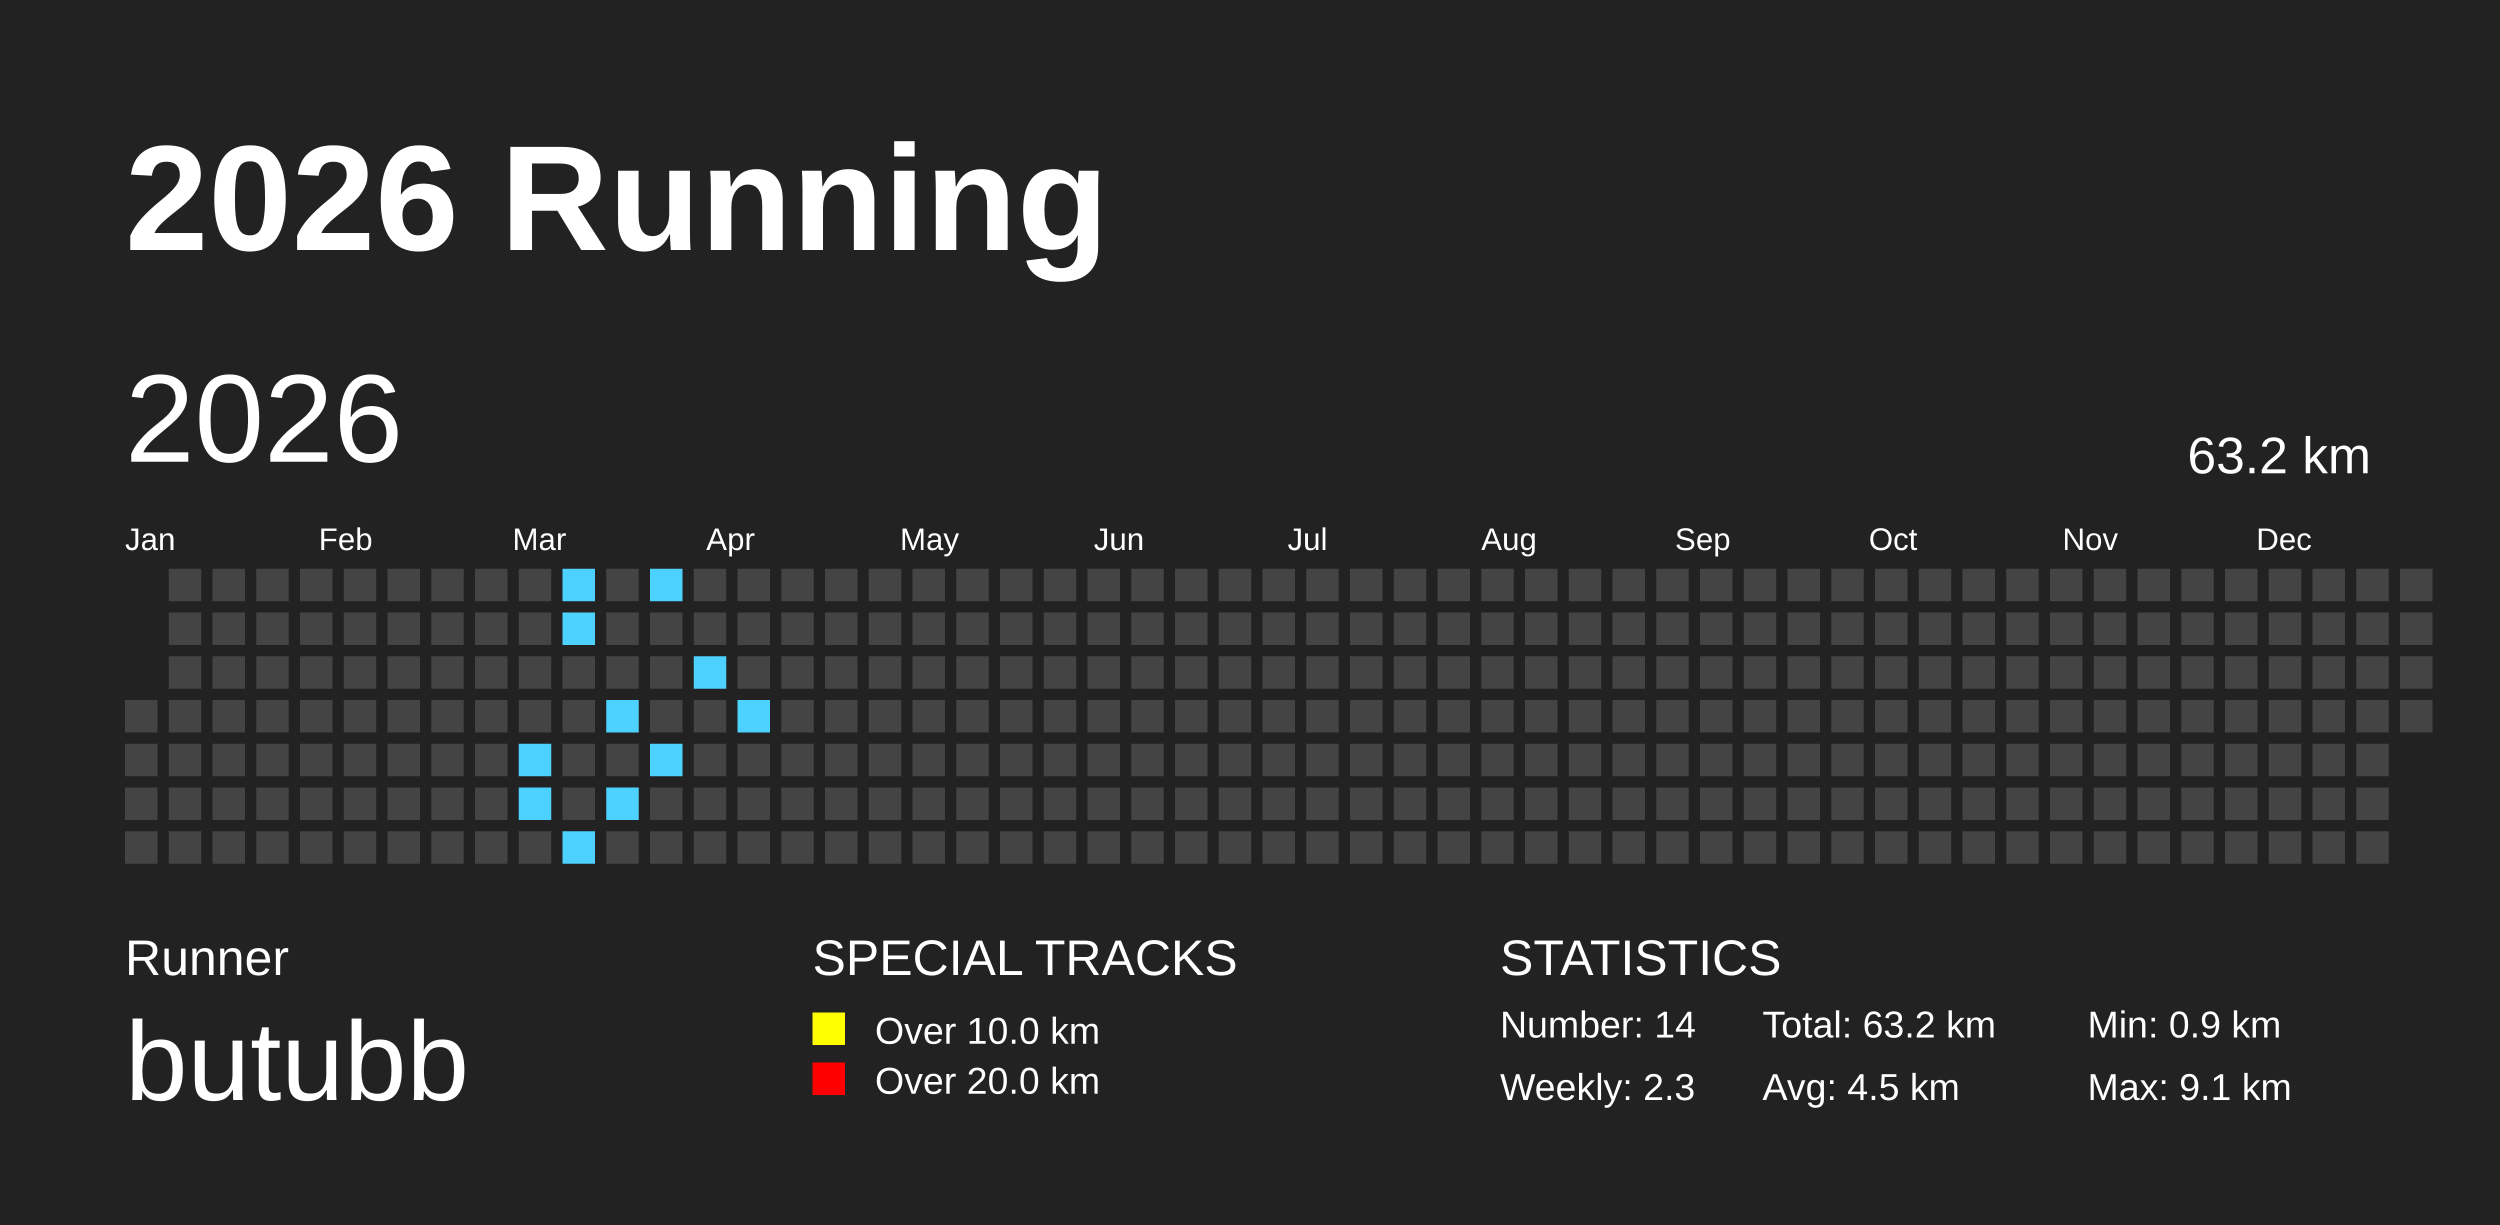
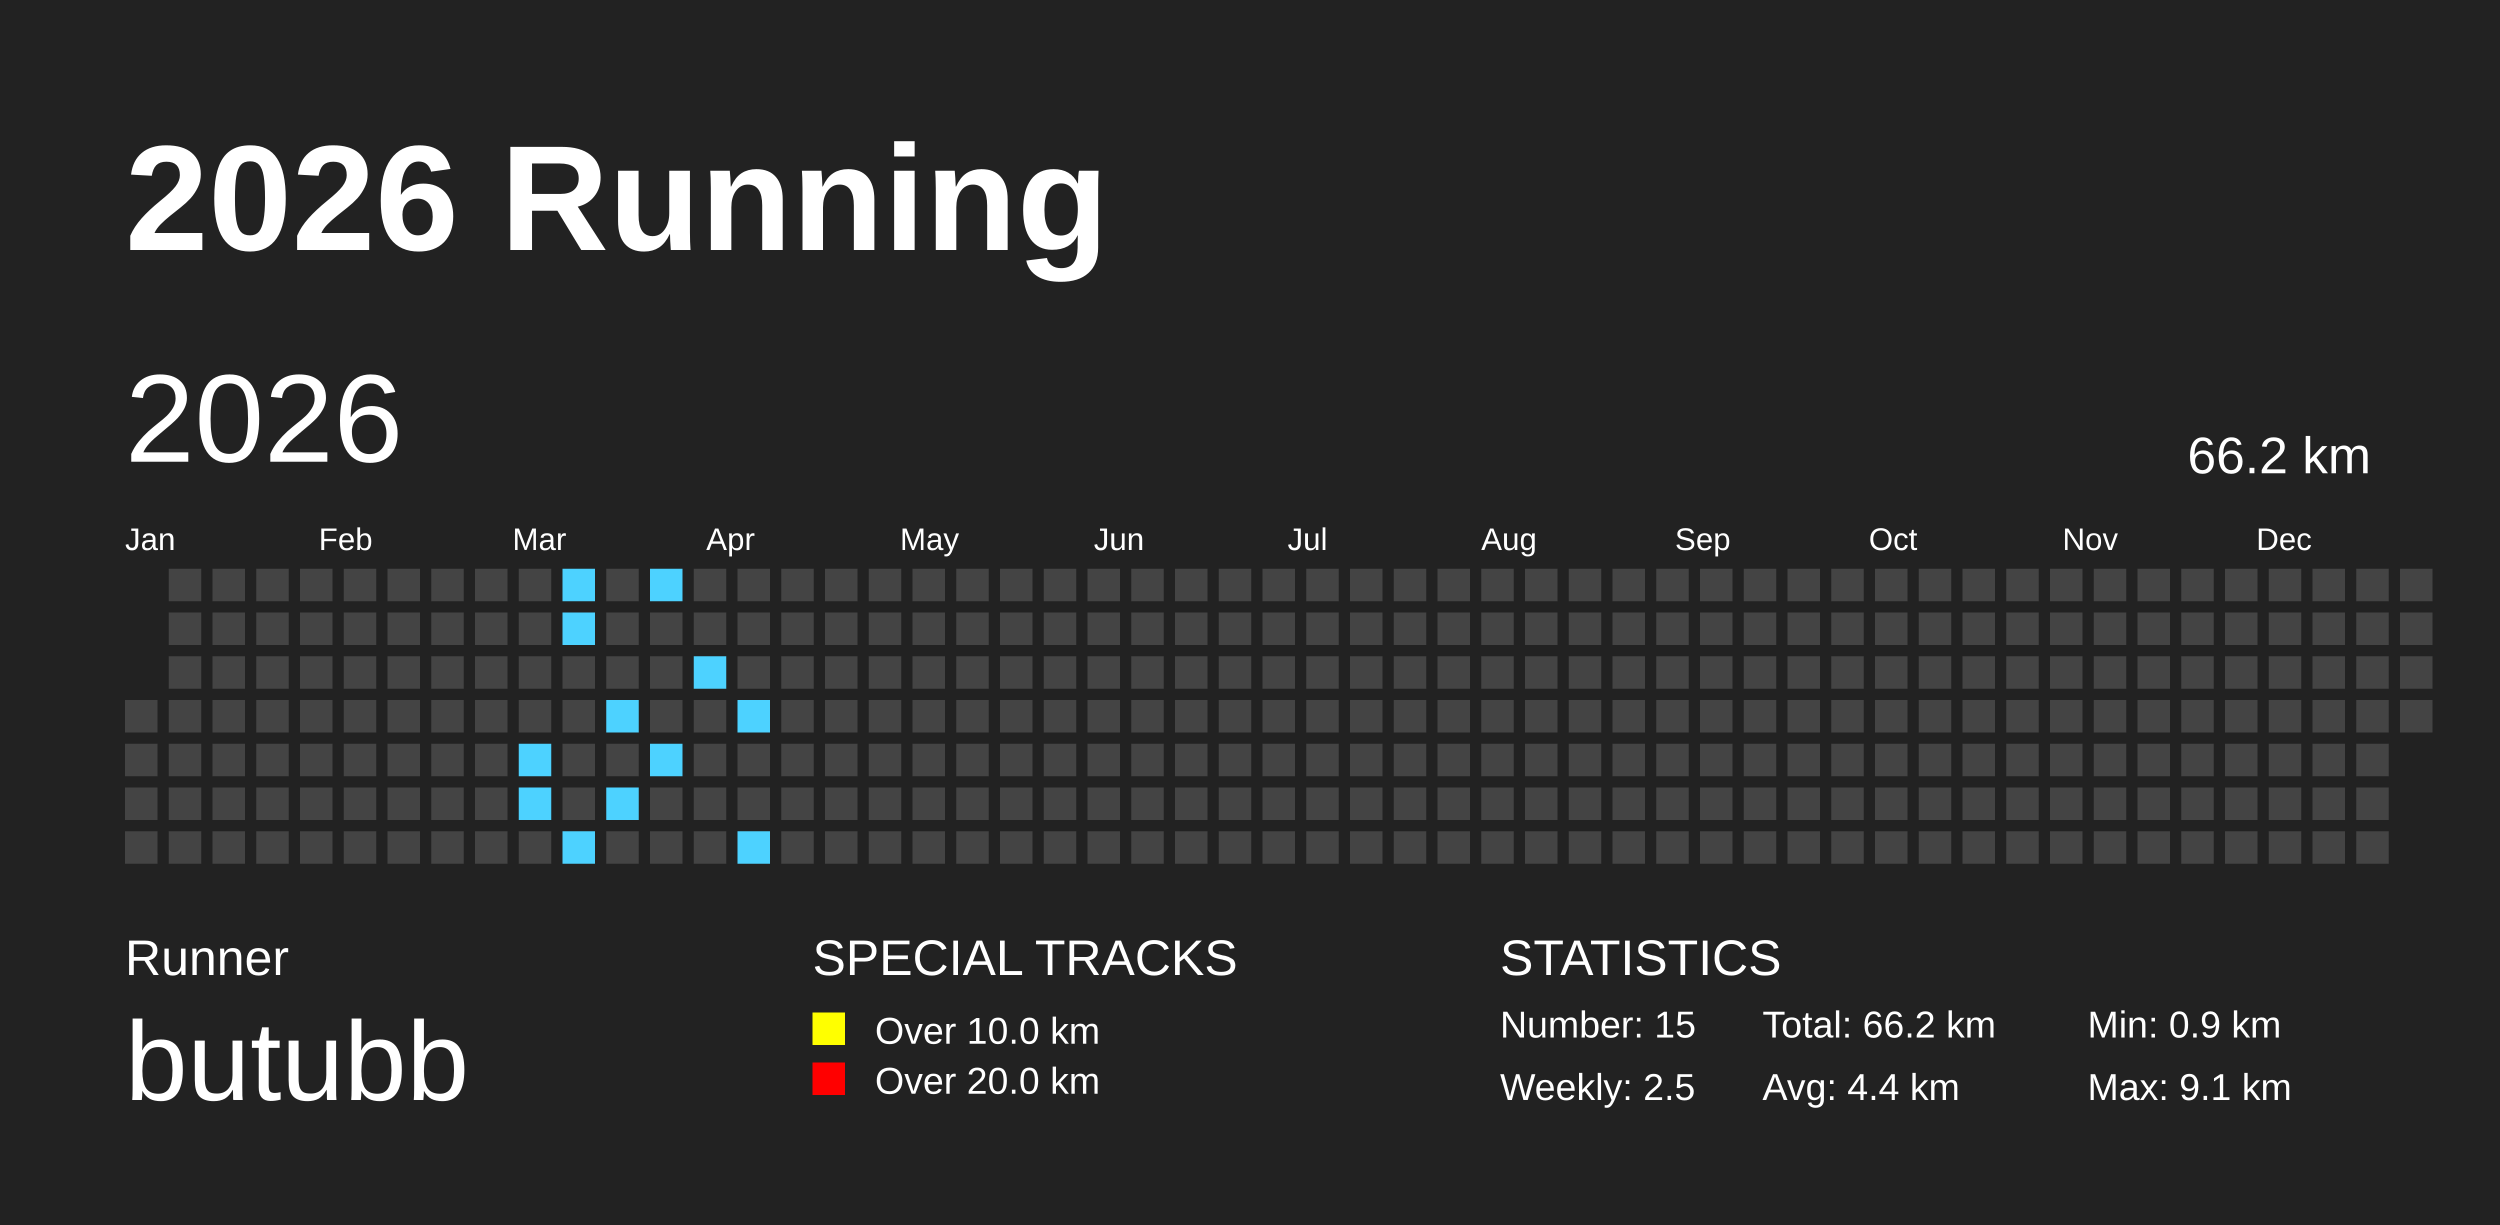
<svg xmlns="http://www.w3.org/2000/svg" baseProfile="full" height="98mm" version="1.1" viewBox="0,0,200,98" width="200mm">
  <defs />
  <rect fill="#222222" height="98" width="200" x="0" y="0" />
  <text fill="#FFFFFF" style="font-size:12px; font-family:Arial; font-weight:bold;" x="10" y="20">2026 Running</text>
  <text fill="#FFFFFF" style="font-size:4px; font-family:Arial" x="10" y="78">Runner</text>
  <text fill="#FFFFFF" style="font-size:9px; font-family:Arial" x="10" y="88">butubb</text>
  <text fill="#FFFFFF" style="font-size:4px; font-family:Arial" x="65" y="78">SPECIAL TRACKS</text>
  <rect fill="yellow" height="2.6" width="2.6" x="65" y="81" />
  <text fill="#FFFFFF" style="font-size:3px; font-family:Arial" x="70" y="83.5">Over 10.0 km</text>
  <rect fill="red" height="2.6" width="2.6" x="65" y="85" />
  <text fill="#FFFFFF" style="font-size:3px; font-family:Arial" x="70" y="87.5">Over 20.0 km</text>
  <text fill="#FFFFFF" style="font-size:4px; font-family:Arial" x="120" y="78">STATISTICS</text>
-   <text fill="#FFFFFF" style="font-size:3px; font-family:Arial" x="120" y="83">Number: 14</text>
-   <text fill="#FFFFFF" style="font-size:3px; font-family:Arial" x="120" y="88">Weekly: 2.3</text>
-   <text fill="#FFFFFF" style="font-size:3px; font-family:Arial" x="141" y="83">Total: 63.2 km</text>
-   <text fill="#FFFFFF" style="font-size:3px; font-family:Arial" x="141" y="88">Avg: 4.5 km</text>
+   <text fill="#FFFFFF" style="font-size:3px; font-family:Arial" x="120" y="83">Number: 15</text>
+   <text fill="#FFFFFF" style="font-size:3px; font-family:Arial" x="120" y="88">Weekly: 2.5</text>
+   <text fill="#FFFFFF" style="font-size:3px; font-family:Arial" x="141" y="83">Total: 66.2 km</text>
+   <text fill="#FFFFFF" style="font-size:3px; font-family:Arial" x="141" y="88">Avg: 4.4 km</text>
  <text fill="#FFFFFF" style="font-size:3px; font-family:Arial" x="167" y="83">Min: 0.9 km</text>
  <text fill="#FFFFFF" style="font-size:3px; font-family:Arial" x="167" y="88">Max: 9.1 km</text>
  <text dominant-baseline="hanging" fill="#FFFFFF" style="font-size:10.0px; font-family:Arial;" x="10" y="30">2026</text>
-   <text dominant-baseline="hanging" fill="#FFFFFF" style="font-size:4.125px; font-family:Arial;" x="175" y="35">63.2 km</text>
+   <text dominant-baseline="hanging" fill="#FFFFFF" style="font-size:4.125px; font-family:Arial;" x="175" y="35">66.2 km</text>
  <text fill="#FFFFFF" style="font-size:2.5px; font-family:Arial" x="10.0" y="44">Jan</text>
  <text fill="#FFFFFF" style="font-size:2.5px; font-family:Arial" x="25.5" y="44">Feb</text>
  <text fill="#FFFFFF" style="font-size:2.5px; font-family:Arial" x="41.0" y="44">Mar</text>
  <text fill="#FFFFFF" style="font-size:2.5px; font-family:Arial" x="56.5" y="44">Apr</text>
  <text fill="#FFFFFF" style="font-size:2.5px; font-family:Arial" x="72.0" y="44">May</text>
  <text fill="#FFFFFF" style="font-size:2.5px; font-family:Arial" x="87.5" y="44">Jun</text>
  <text fill="#FFFFFF" style="font-size:2.5px; font-family:Arial" x="103.0" y="44">Jul</text>
  <text fill="#FFFFFF" style="font-size:2.5px; font-family:Arial" x="118.5" y="44">Aug</text>
  <text fill="#FFFFFF" style="font-size:2.5px; font-family:Arial" x="134.0" y="44">Sep</text>
  <text fill="#FFFFFF" style="font-size:2.5px; font-family:Arial" x="149.5" y="44">Oct</text>
  <text fill="#FFFFFF" style="font-size:2.5px; font-family:Arial" x="165.0" y="44">Nov</text>
  <text fill="#FFFFFF" style="font-size:2.5px; font-family:Arial" x="180.5" y="44">Dec</text>
  <rect fill="#444444" height="2.6" width="2.6" x="10.0" y="56.0" />
  <rect fill="#444444" height="2.6" width="2.6" x="10.0" y="59.5" />
  <rect fill="#444444" height="2.6" width="2.6" x="10.0" y="63.0" />
  <rect fill="#444444" height="2.6" width="2.6" x="10.0" y="66.5" />
  <rect fill="#444444" height="2.6" width="2.6" x="13.5" y="45.5" />
  <rect fill="#444444" height="2.6" width="2.6" x="13.5" y="49.0" />
  <rect fill="#444444" height="2.6" width="2.6" x="13.5" y="52.5" />
  <rect fill="#444444" height="2.6" width="2.6" x="13.5" y="56.0" />
  <rect fill="#444444" height="2.6" width="2.6" x="13.5" y="59.5" />
  <rect fill="#444444" height="2.6" width="2.6" x="13.5" y="63.0" />
  <rect fill="#444444" height="2.6" width="2.6" x="13.5" y="66.5" />
  <rect fill="#444444" height="2.6" width="2.6" x="17.0" y="45.5" />
  <rect fill="#444444" height="2.6" width="2.6" x="17.0" y="49.0" />
  <rect fill="#444444" height="2.6" width="2.6" x="17.0" y="52.5" />
  <rect fill="#444444" height="2.6" width="2.6" x="17.0" y="56.0" />
  <rect fill="#444444" height="2.6" width="2.6" x="17.0" y="59.5" />
  <rect fill="#444444" height="2.6" width="2.6" x="17.0" y="63.0" />
  <rect fill="#444444" height="2.6" width="2.6" x="17.0" y="66.5" />
  <rect fill="#444444" height="2.6" width="2.6" x="20.5" y="45.5" />
  <rect fill="#444444" height="2.6" width="2.6" x="20.5" y="49.0" />
  <rect fill="#444444" height="2.6" width="2.6" x="20.5" y="52.5" />
  <rect fill="#444444" height="2.6" width="2.6" x="20.5" y="56.0" />
  <rect fill="#444444" height="2.6" width="2.6" x="20.5" y="59.5" />
  <rect fill="#444444" height="2.6" width="2.6" x="20.5" y="63.0" />
  <rect fill="#444444" height="2.6" width="2.6" x="20.5" y="66.5" />
  <rect fill="#444444" height="2.6" width="2.6" x="24.0" y="45.5" />
  <rect fill="#444444" height="2.6" width="2.6" x="24.0" y="49.0" />
  <rect fill="#444444" height="2.6" width="2.6" x="24.0" y="52.5" />
  <rect fill="#444444" height="2.6" width="2.6" x="24.0" y="56.0" />
  <rect fill="#444444" height="2.6" width="2.6" x="24.0" y="59.5" />
  <rect fill="#444444" height="2.6" width="2.6" x="24.0" y="63.0" />
  <rect fill="#444444" height="2.6" width="2.6" x="24.0" y="66.5" />
  <rect fill="#444444" height="2.6" width="2.6" x="27.5" y="45.5" />
  <rect fill="#444444" height="2.6" width="2.6" x="27.5" y="49.0" />
  <rect fill="#444444" height="2.6" width="2.6" x="27.5" y="52.5" />
  <rect fill="#444444" height="2.6" width="2.6" x="27.5" y="56.0" />
  <rect fill="#444444" height="2.6" width="2.6" x="27.5" y="59.5" />
  <rect fill="#444444" height="2.6" width="2.6" x="27.5" y="63.0" />
  <rect fill="#444444" height="2.6" width="2.6" x="27.5" y="66.5" />
  <rect fill="#444444" height="2.6" width="2.6" x="31.0" y="45.5" />
  <rect fill="#444444" height="2.6" width="2.6" x="31.0" y="49.0" />
  <rect fill="#444444" height="2.6" width="2.6" x="31.0" y="52.5" />
  <rect fill="#444444" height="2.6" width="2.6" x="31.0" y="56.0" />
  <rect fill="#444444" height="2.6" width="2.6" x="31.0" y="59.5" />
  <rect fill="#444444" height="2.6" width="2.6" x="31.0" y="63.0" />
  <rect fill="#444444" height="2.6" width="2.6" x="31.0" y="66.5" />
  <rect fill="#444444" height="2.6" width="2.6" x="34.5" y="45.5" />
  <rect fill="#444444" height="2.6" width="2.6" x="34.5" y="49.0" />
  <rect fill="#444444" height="2.6" width="2.6" x="34.5" y="52.5" />
  <rect fill="#444444" height="2.6" width="2.6" x="34.5" y="56.0" />
  <rect fill="#444444" height="2.6" width="2.6" x="34.5" y="59.5" />
  <rect fill="#444444" height="2.6" width="2.6" x="34.5" y="63.0" />
  <rect fill="#444444" height="2.6" width="2.6" x="34.5" y="66.5" />
  <rect fill="#444444" height="2.6" width="2.6" x="38.0" y="45.5" />
  <rect fill="#444444" height="2.6" width="2.6" x="38.0" y="49.0" />
  <rect fill="#444444" height="2.6" width="2.6" x="38.0" y="52.5" />
  <rect fill="#444444" height="2.6" width="2.6" x="38.0" y="56.0" />
  <rect fill="#444444" height="2.6" width="2.6" x="38.0" y="59.5" />
  <rect fill="#444444" height="2.6" width="2.6" x="38.0" y="63.0" />
  <rect fill="#444444" height="2.6" width="2.6" x="38.0" y="66.5" />
  <rect fill="#444444" height="2.6" width="2.6" x="41.5" y="45.5" />
  <rect fill="#444444" height="2.6" width="2.6" x="41.5" y="49.0" />
  <rect fill="#444444" height="2.6" width="2.6" x="41.5" y="52.5" />
  <rect fill="#444444" height="2.6" width="2.6" x="41.5" y="56.0" />
  <rect fill="#4DD2FF" height="2.6" width="2.6" x="41.5" y="59.5" />
  <rect fill="#4DD2FF" height="2.6" width="2.6" x="41.5" y="63.0" />
  <rect fill="#444444" height="2.6" width="2.6" x="41.5" y="66.5" />
  <rect fill="#4DD2FF" height="2.6" width="2.6" x="45.0" y="45.5" />
  <rect fill="#4DD2FF" height="2.6" width="2.6" x="45.0" y="49.0" />
  <rect fill="#444444" height="2.6" width="2.6" x="45.0" y="52.5" />
  <rect fill="#444444" height="2.6" width="2.6" x="45.0" y="56.0" />
  <rect fill="#444444" height="2.6" width="2.6" x="45.0" y="59.5" />
  <rect fill="#444444" height="2.6" width="2.6" x="45.0" y="63.0" />
  <rect fill="#4DD2FF" height="2.6" width="2.6" x="45.0" y="66.5" />
  <rect fill="#444444" height="2.6" width="2.6" x="48.5" y="45.5" />
  <rect fill="#444444" height="2.6" width="2.6" x="48.5" y="49.0" />
  <rect fill="#444444" height="2.6" width="2.6" x="48.5" y="52.5" />
  <rect fill="#4DD2FF" height="2.6" width="2.6" x="48.5" y="56.0" />
  <rect fill="#444444" height="2.6" width="2.6" x="48.5" y="59.5" />
  <rect fill="#4DD2FF" height="2.6" width="2.6" x="48.5" y="63.0" />
  <rect fill="#444444" height="2.6" width="2.6" x="48.5" y="66.5" />
  <rect fill="#4DD2FF" height="2.6" width="2.6" x="52.0" y="45.5" />
  <rect fill="#444444" height="2.6" width="2.6" x="52.0" y="49.0" />
  <rect fill="#444444" height="2.6" width="2.6" x="52.0" y="52.5" />
  <rect fill="#444444" height="2.6" width="2.6" x="52.0" y="56.0" />
  <rect fill="#4DD2FF" height="2.6" width="2.6" x="52.0" y="59.5" />
  <rect fill="#444444" height="2.6" width="2.6" x="52.0" y="63.0" />
  <rect fill="#444444" height="2.6" width="2.6" x="52.0" y="66.5" />
  <rect fill="#444444" height="2.6" width="2.6" x="55.5" y="45.5" />
  <rect fill="#444444" height="2.6" width="2.6" x="55.5" y="49.0" />
  <rect fill="#4DD2FF" height="2.6" width="2.6" x="55.5" y="52.5" />
  <rect fill="#444444" height="2.6" width="2.6" x="55.5" y="56.0" />
  <rect fill="#444444" height="2.6" width="2.6" x="55.5" y="59.5" />
  <rect fill="#444444" height="2.6" width="2.6" x="55.5" y="63.0" />
  <rect fill="#444444" height="2.6" width="2.6" x="55.5" y="66.5" />
  <rect fill="#444444" height="2.6" width="2.6" x="59.0" y="45.5" />
  <rect fill="#444444" height="2.6" width="2.6" x="59.0" y="49.0" />
  <rect fill="#444444" height="2.6" width="2.6" x="59.0" y="52.5" />
  <rect fill="#4DD2FF" height="2.6" width="2.6" x="59.0" y="56.0" />
  <rect fill="#444444" height="2.6" width="2.6" x="59.0" y="59.5" />
  <rect fill="#444444" height="2.6" width="2.6" x="59.0" y="63.0" />
-   <rect fill="#444444" height="2.6" width="2.6" x="59.0" y="66.5" />
+   <rect fill="#4DD2FF" height="2.6" width="2.6" x="59.0" y="66.5" />
  <rect fill="#444444" height="2.6" width="2.6" x="62.5" y="45.5" />
  <rect fill="#444444" height="2.6" width="2.6" x="62.5" y="49.0" />
  <rect fill="#444444" height="2.6" width="2.6" x="62.5" y="52.5" />
  <rect fill="#444444" height="2.6" width="2.6" x="62.5" y="56.0" />
  <rect fill="#444444" height="2.6" width="2.6" x="62.5" y="59.5" />
  <rect fill="#444444" height="2.6" width="2.6" x="62.5" y="63.0" />
  <rect fill="#444444" height="2.6" width="2.6" x="62.5" y="66.5" />
  <rect fill="#444444" height="2.6" width="2.6" x="66.0" y="45.5" />
  <rect fill="#444444" height="2.6" width="2.6" x="66.0" y="49.0" />
  <rect fill="#444444" height="2.6" width="2.6" x="66.0" y="52.5" />
  <rect fill="#444444" height="2.6" width="2.6" x="66.0" y="56.0" />
  <rect fill="#444444" height="2.6" width="2.6" x="66.0" y="59.5" />
  <rect fill="#444444" height="2.6" width="2.6" x="66.0" y="63.0" />
  <rect fill="#444444" height="2.6" width="2.6" x="66.0" y="66.5" />
  <rect fill="#444444" height="2.6" width="2.6" x="69.5" y="45.5" />
  <rect fill="#444444" height="2.6" width="2.6" x="69.5" y="49.0" />
  <rect fill="#444444" height="2.6" width="2.6" x="69.5" y="52.5" />
  <rect fill="#444444" height="2.6" width="2.6" x="69.5" y="56.0" />
  <rect fill="#444444" height="2.6" width="2.6" x="69.5" y="59.5" />
  <rect fill="#444444" height="2.6" width="2.6" x="69.5" y="63.0" />
  <rect fill="#444444" height="2.6" width="2.6" x="69.5" y="66.5" />
  <rect fill="#444444" height="2.6" width="2.6" x="73.0" y="45.5" />
  <rect fill="#444444" height="2.6" width="2.6" x="73.0" y="49.0" />
  <rect fill="#444444" height="2.6" width="2.6" x="73.0" y="52.5" />
  <rect fill="#444444" height="2.6" width="2.6" x="73.0" y="56.0" />
  <rect fill="#444444" height="2.6" width="2.6" x="73.0" y="59.5" />
  <rect fill="#444444" height="2.6" width="2.6" x="73.0" y="63.0" />
  <rect fill="#444444" height="2.6" width="2.6" x="73.0" y="66.5" />
  <rect fill="#444444" height="2.6" width="2.6" x="76.5" y="45.5" />
  <rect fill="#444444" height="2.6" width="2.6" x="76.5" y="49.0" />
  <rect fill="#444444" height="2.6" width="2.6" x="76.5" y="52.5" />
  <rect fill="#444444" height="2.6" width="2.6" x="76.5" y="56.0" />
  <rect fill="#444444" height="2.6" width="2.6" x="76.5" y="59.5" />
  <rect fill="#444444" height="2.6" width="2.6" x="76.5" y="63.0" />
  <rect fill="#444444" height="2.6" width="2.6" x="76.5" y="66.5" />
  <rect fill="#444444" height="2.6" width="2.6" x="80.0" y="45.5" />
  <rect fill="#444444" height="2.6" width="2.6" x="80.0" y="49.0" />
  <rect fill="#444444" height="2.6" width="2.6" x="80.0" y="52.5" />
  <rect fill="#444444" height="2.6" width="2.6" x="80.0" y="56.0" />
  <rect fill="#444444" height="2.6" width="2.6" x="80.0" y="59.5" />
  <rect fill="#444444" height="2.6" width="2.6" x="80.0" y="63.0" />
  <rect fill="#444444" height="2.6" width="2.6" x="80.0" y="66.5" />
  <rect fill="#444444" height="2.6" width="2.6" x="83.5" y="45.5" />
  <rect fill="#444444" height="2.6" width="2.6" x="83.5" y="49.0" />
  <rect fill="#444444" height="2.6" width="2.6" x="83.5" y="52.5" />
  <rect fill="#444444" height="2.6" width="2.6" x="83.5" y="56.0" />
  <rect fill="#444444" height="2.6" width="2.6" x="83.5" y="59.5" />
  <rect fill="#444444" height="2.6" width="2.6" x="83.5" y="63.0" />
  <rect fill="#444444" height="2.6" width="2.6" x="83.5" y="66.5" />
  <rect fill="#444444" height="2.6" width="2.6" x="87.0" y="45.5" />
  <rect fill="#444444" height="2.6" width="2.6" x="87.0" y="49.0" />
  <rect fill="#444444" height="2.6" width="2.6" x="87.0" y="52.5" />
  <rect fill="#444444" height="2.6" width="2.6" x="87.0" y="56.0" />
  <rect fill="#444444" height="2.6" width="2.6" x="87.0" y="59.5" />
  <rect fill="#444444" height="2.6" width="2.6" x="87.0" y="63.0" />
  <rect fill="#444444" height="2.6" width="2.6" x="87.0" y="66.5" />
  <rect fill="#444444" height="2.6" width="2.6" x="90.5" y="45.5" />
  <rect fill="#444444" height="2.6" width="2.6" x="90.5" y="49.0" />
  <rect fill="#444444" height="2.6" width="2.6" x="90.5" y="52.5" />
  <rect fill="#444444" height="2.6" width="2.6" x="90.5" y="56.0" />
  <rect fill="#444444" height="2.6" width="2.6" x="90.5" y="59.5" />
  <rect fill="#444444" height="2.6" width="2.6" x="90.5" y="63.0" />
  <rect fill="#444444" height="2.6" width="2.6" x="90.5" y="66.5" />
  <rect fill="#444444" height="2.6" width="2.6" x="94.0" y="45.5" />
  <rect fill="#444444" height="2.6" width="2.6" x="94.0" y="49.0" />
  <rect fill="#444444" height="2.6" width="2.6" x="94.0" y="52.5" />
  <rect fill="#444444" height="2.6" width="2.6" x="94.0" y="56.0" />
  <rect fill="#444444" height="2.6" width="2.6" x="94.0" y="59.5" />
  <rect fill="#444444" height="2.6" width="2.6" x="94.0" y="63.0" />
  <rect fill="#444444" height="2.6" width="2.6" x="94.0" y="66.5" />
  <rect fill="#444444" height="2.6" width="2.6" x="97.5" y="45.5" />
  <rect fill="#444444" height="2.6" width="2.6" x="97.5" y="49.0" />
  <rect fill="#444444" height="2.6" width="2.6" x="97.5" y="52.5" />
  <rect fill="#444444" height="2.6" width="2.6" x="97.5" y="56.0" />
  <rect fill="#444444" height="2.6" width="2.6" x="97.5" y="59.5" />
  <rect fill="#444444" height="2.6" width="2.6" x="97.5" y="63.0" />
  <rect fill="#444444" height="2.6" width="2.6" x="97.5" y="66.5" />
  <rect fill="#444444" height="2.6" width="2.6" x="101.0" y="45.5" />
  <rect fill="#444444" height="2.6" width="2.6" x="101.0" y="49.0" />
  <rect fill="#444444" height="2.6" width="2.6" x="101.0" y="52.5" />
  <rect fill="#444444" height="2.6" width="2.6" x="101.0" y="56.0" />
  <rect fill="#444444" height="2.6" width="2.6" x="101.0" y="59.5" />
  <rect fill="#444444" height="2.6" width="2.6" x="101.0" y="63.0" />
  <rect fill="#444444" height="2.6" width="2.6" x="101.0" y="66.5" />
  <rect fill="#444444" height="2.6" width="2.6" x="104.5" y="45.5" />
  <rect fill="#444444" height="2.6" width="2.6" x="104.5" y="49.0" />
  <rect fill="#444444" height="2.6" width="2.6" x="104.5" y="52.5" />
  <rect fill="#444444" height="2.6" width="2.6" x="104.5" y="56.0" />
  <rect fill="#444444" height="2.6" width="2.6" x="104.5" y="59.5" />
  <rect fill="#444444" height="2.6" width="2.6" x="104.5" y="63.0" />
  <rect fill="#444444" height="2.6" width="2.6" x="104.5" y="66.5" />
  <rect fill="#444444" height="2.6" width="2.6" x="108.0" y="45.5" />
  <rect fill="#444444" height="2.6" width="2.6" x="108.0" y="49.0" />
  <rect fill="#444444" height="2.6" width="2.6" x="108.0" y="52.5" />
  <rect fill="#444444" height="2.6" width="2.6" x="108.0" y="56.0" />
  <rect fill="#444444" height="2.6" width="2.6" x="108.0" y="59.5" />
  <rect fill="#444444" height="2.6" width="2.6" x="108.0" y="63.0" />
  <rect fill="#444444" height="2.6" width="2.6" x="108.0" y="66.5" />
  <rect fill="#444444" height="2.6" width="2.6" x="111.5" y="45.5" />
  <rect fill="#444444" height="2.6" width="2.6" x="111.5" y="49.0" />
  <rect fill="#444444" height="2.6" width="2.6" x="111.5" y="52.5" />
  <rect fill="#444444" height="2.6" width="2.6" x="111.5" y="56.0" />
  <rect fill="#444444" height="2.6" width="2.6" x="111.5" y="59.5" />
  <rect fill="#444444" height="2.6" width="2.6" x="111.5" y="63.0" />
  <rect fill="#444444" height="2.6" width="2.6" x="111.5" y="66.5" />
  <rect fill="#444444" height="2.6" width="2.6" x="115.0" y="45.5" />
  <rect fill="#444444" height="2.6" width="2.6" x="115.0" y="49.0" />
  <rect fill="#444444" height="2.6" width="2.6" x="115.0" y="52.5" />
  <rect fill="#444444" height="2.6" width="2.6" x="115.0" y="56.0" />
  <rect fill="#444444" height="2.6" width="2.6" x="115.0" y="59.5" />
  <rect fill="#444444" height="2.6" width="2.6" x="115.0" y="63.0" />
  <rect fill="#444444" height="2.6" width="2.6" x="115.0" y="66.5" />
  <rect fill="#444444" height="2.6" width="2.6" x="118.5" y="45.5" />
  <rect fill="#444444" height="2.6" width="2.6" x="118.5" y="49.0" />
  <rect fill="#444444" height="2.6" width="2.6" x="118.5" y="52.5" />
  <rect fill="#444444" height="2.6" width="2.6" x="118.5" y="56.0" />
  <rect fill="#444444" height="2.6" width="2.6" x="118.5" y="59.5" />
  <rect fill="#444444" height="2.6" width="2.6" x="118.5" y="63.0" />
  <rect fill="#444444" height="2.6" width="2.6" x="118.5" y="66.5" />
  <rect fill="#444444" height="2.6" width="2.6" x="122.0" y="45.5" />
  <rect fill="#444444" height="2.6" width="2.6" x="122.0" y="49.0" />
  <rect fill="#444444" height="2.6" width="2.6" x="122.0" y="52.5" />
  <rect fill="#444444" height="2.6" width="2.6" x="122.0" y="56.0" />
  <rect fill="#444444" height="2.6" width="2.6" x="122.0" y="59.5" />
  <rect fill="#444444" height="2.6" width="2.6" x="122.0" y="63.0" />
  <rect fill="#444444" height="2.6" width="2.6" x="122.0" y="66.5" />
  <rect fill="#444444" height="2.6" width="2.6" x="125.5" y="45.5" />
  <rect fill="#444444" height="2.6" width="2.6" x="125.5" y="49.0" />
  <rect fill="#444444" height="2.6" width="2.6" x="125.5" y="52.5" />
  <rect fill="#444444" height="2.6" width="2.6" x="125.5" y="56.0" />
  <rect fill="#444444" height="2.6" width="2.6" x="125.5" y="59.5" />
  <rect fill="#444444" height="2.6" width="2.6" x="125.5" y="63.0" />
  <rect fill="#444444" height="2.6" width="2.6" x="125.5" y="66.5" />
  <rect fill="#444444" height="2.6" width="2.6" x="129.0" y="45.5" />
  <rect fill="#444444" height="2.6" width="2.6" x="129.0" y="49.0" />
  <rect fill="#444444" height="2.6" width="2.6" x="129.0" y="52.5" />
  <rect fill="#444444" height="2.6" width="2.6" x="129.0" y="56.0" />
  <rect fill="#444444" height="2.6" width="2.6" x="129.0" y="59.5" />
  <rect fill="#444444" height="2.6" width="2.6" x="129.0" y="63.0" />
  <rect fill="#444444" height="2.6" width="2.6" x="129.0" y="66.5" />
  <rect fill="#444444" height="2.6" width="2.6" x="132.5" y="45.5" />
  <rect fill="#444444" height="2.6" width="2.6" x="132.5" y="49.0" />
  <rect fill="#444444" height="2.6" width="2.6" x="132.5" y="52.5" />
  <rect fill="#444444" height="2.6" width="2.6" x="132.5" y="56.0" />
  <rect fill="#444444" height="2.6" width="2.6" x="132.5" y="59.5" />
  <rect fill="#444444" height="2.6" width="2.6" x="132.5" y="63.0" />
  <rect fill="#444444" height="2.6" width="2.6" x="132.5" y="66.5" />
  <rect fill="#444444" height="2.6" width="2.6" x="136.0" y="45.5" />
  <rect fill="#444444" height="2.6" width="2.6" x="136.0" y="49.0" />
  <rect fill="#444444" height="2.6" width="2.6" x="136.0" y="52.5" />
  <rect fill="#444444" height="2.6" width="2.6" x="136.0" y="56.0" />
  <rect fill="#444444" height="2.6" width="2.6" x="136.0" y="59.5" />
  <rect fill="#444444" height="2.6" width="2.6" x="136.0" y="63.0" />
  <rect fill="#444444" height="2.6" width="2.6" x="136.0" y="66.5" />
  <rect fill="#444444" height="2.6" width="2.6" x="139.5" y="45.5" />
  <rect fill="#444444" height="2.6" width="2.6" x="139.5" y="49.0" />
  <rect fill="#444444" height="2.6" width="2.6" x="139.5" y="52.5" />
  <rect fill="#444444" height="2.6" width="2.6" x="139.5" y="56.0" />
  <rect fill="#444444" height="2.6" width="2.6" x="139.5" y="59.5" />
  <rect fill="#444444" height="2.6" width="2.6" x="139.5" y="63.0" />
  <rect fill="#444444" height="2.6" width="2.6" x="139.5" y="66.5" />
  <rect fill="#444444" height="2.6" width="2.6" x="143.0" y="45.5" />
  <rect fill="#444444" height="2.6" width="2.6" x="143.0" y="49.0" />
  <rect fill="#444444" height="2.6" width="2.6" x="143.0" y="52.5" />
  <rect fill="#444444" height="2.6" width="2.6" x="143.0" y="56.0" />
  <rect fill="#444444" height="2.6" width="2.6" x="143.0" y="59.5" />
  <rect fill="#444444" height="2.6" width="2.6" x="143.0" y="63.0" />
  <rect fill="#444444" height="2.6" width="2.6" x="143.0" y="66.5" />
  <rect fill="#444444" height="2.6" width="2.6" x="146.5" y="45.5" />
  <rect fill="#444444" height="2.6" width="2.6" x="146.5" y="49.0" />
  <rect fill="#444444" height="2.6" width="2.6" x="146.5" y="52.5" />
  <rect fill="#444444" height="2.6" width="2.6" x="146.5" y="56.0" />
  <rect fill="#444444" height="2.6" width="2.6" x="146.5" y="59.5" />
  <rect fill="#444444" height="2.6" width="2.6" x="146.5" y="63.0" />
  <rect fill="#444444" height="2.6" width="2.6" x="146.5" y="66.5" />
  <rect fill="#444444" height="2.6" width="2.6" x="150.0" y="45.5" />
  <rect fill="#444444" height="2.6" width="2.6" x="150.0" y="49.0" />
  <rect fill="#444444" height="2.6" width="2.6" x="150.0" y="52.5" />
  <rect fill="#444444" height="2.6" width="2.6" x="150.0" y="56.0" />
  <rect fill="#444444" height="2.6" width="2.6" x="150.0" y="59.5" />
  <rect fill="#444444" height="2.6" width="2.6" x="150.0" y="63.0" />
  <rect fill="#444444" height="2.6" width="2.6" x="150.0" y="66.5" />
  <rect fill="#444444" height="2.6" width="2.6" x="153.5" y="45.5" />
  <rect fill="#444444" height="2.6" width="2.6" x="153.5" y="49.0" />
  <rect fill="#444444" height="2.6" width="2.6" x="153.5" y="52.5" />
  <rect fill="#444444" height="2.6" width="2.6" x="153.5" y="56.0" />
  <rect fill="#444444" height="2.6" width="2.6" x="153.5" y="59.5" />
  <rect fill="#444444" height="2.6" width="2.6" x="153.5" y="63.0" />
  <rect fill="#444444" height="2.6" width="2.6" x="153.5" y="66.5" />
  <rect fill="#444444" height="2.6" width="2.6" x="157.0" y="45.5" />
  <rect fill="#444444" height="2.6" width="2.6" x="157.0" y="49.0" />
  <rect fill="#444444" height="2.6" width="2.6" x="157.0" y="52.5" />
  <rect fill="#444444" height="2.6" width="2.6" x="157.0" y="56.0" />
  <rect fill="#444444" height="2.6" width="2.6" x="157.0" y="59.5" />
  <rect fill="#444444" height="2.6" width="2.6" x="157.0" y="63.0" />
  <rect fill="#444444" height="2.6" width="2.6" x="157.0" y="66.5" />
  <rect fill="#444444" height="2.6" width="2.6" x="160.5" y="45.5" />
  <rect fill="#444444" height="2.6" width="2.6" x="160.5" y="49.0" />
  <rect fill="#444444" height="2.6" width="2.6" x="160.5" y="52.5" />
  <rect fill="#444444" height="2.6" width="2.6" x="160.5" y="56.0" />
  <rect fill="#444444" height="2.6" width="2.6" x="160.5" y="59.5" />
  <rect fill="#444444" height="2.6" width="2.6" x="160.5" y="63.0" />
  <rect fill="#444444" height="2.6" width="2.6" x="160.5" y="66.5" />
  <rect fill="#444444" height="2.6" width="2.6" x="164.0" y="45.5" />
  <rect fill="#444444" height="2.6" width="2.6" x="164.0" y="49.0" />
  <rect fill="#444444" height="2.6" width="2.6" x="164.0" y="52.5" />
  <rect fill="#444444" height="2.6" width="2.6" x="164.0" y="56.0" />
  <rect fill="#444444" height="2.6" width="2.6" x="164.0" y="59.5" />
  <rect fill="#444444" height="2.6" width="2.6" x="164.0" y="63.0" />
  <rect fill="#444444" height="2.6" width="2.6" x="164.0" y="66.5" />
  <rect fill="#444444" height="2.6" width="2.6" x="167.5" y="45.5" />
  <rect fill="#444444" height="2.6" width="2.6" x="167.5" y="49.0" />
  <rect fill="#444444" height="2.6" width="2.6" x="167.5" y="52.5" />
  <rect fill="#444444" height="2.6" width="2.6" x="167.5" y="56.0" />
  <rect fill="#444444" height="2.6" width="2.6" x="167.5" y="59.5" />
  <rect fill="#444444" height="2.6" width="2.6" x="167.5" y="63.0" />
  <rect fill="#444444" height="2.6" width="2.6" x="167.5" y="66.5" />
  <rect fill="#444444" height="2.6" width="2.6" x="171.0" y="45.5" />
  <rect fill="#444444" height="2.6" width="2.6" x="171.0" y="49.0" />
  <rect fill="#444444" height="2.6" width="2.6" x="171.0" y="52.5" />
  <rect fill="#444444" height="2.6" width="2.6" x="171.0" y="56.0" />
  <rect fill="#444444" height="2.6" width="2.6" x="171.0" y="59.5" />
  <rect fill="#444444" height="2.6" width="2.6" x="171.0" y="63.0" />
  <rect fill="#444444" height="2.6" width="2.6" x="171.0" y="66.5" />
  <rect fill="#444444" height="2.6" width="2.6" x="174.5" y="45.5" />
  <rect fill="#444444" height="2.6" width="2.6" x="174.5" y="49.0" />
  <rect fill="#444444" height="2.6" width="2.6" x="174.5" y="52.5" />
  <rect fill="#444444" height="2.6" width="2.6" x="174.5" y="56.0" />
  <rect fill="#444444" height="2.6" width="2.6" x="174.5" y="59.5" />
  <rect fill="#444444" height="2.6" width="2.6" x="174.5" y="63.0" />
  <rect fill="#444444" height="2.6" width="2.6" x="174.5" y="66.5" />
  <rect fill="#444444" height="2.6" width="2.6" x="178.0" y="45.5" />
  <rect fill="#444444" height="2.6" width="2.6" x="178.0" y="49.0" />
  <rect fill="#444444" height="2.6" width="2.6" x="178.0" y="52.5" />
  <rect fill="#444444" height="2.6" width="2.6" x="178.0" y="56.0" />
  <rect fill="#444444" height="2.6" width="2.6" x="178.0" y="59.5" />
  <rect fill="#444444" height="2.6" width="2.6" x="178.0" y="63.0" />
  <rect fill="#444444" height="2.6" width="2.6" x="178.0" y="66.5" />
  <rect fill="#444444" height="2.6" width="2.6" x="181.5" y="45.5" />
  <rect fill="#444444" height="2.6" width="2.6" x="181.5" y="49.0" />
  <rect fill="#444444" height="2.6" width="2.6" x="181.5" y="52.5" />
  <rect fill="#444444" height="2.6" width="2.6" x="181.5" y="56.0" />
  <rect fill="#444444" height="2.6" width="2.6" x="181.5" y="59.5" />
  <rect fill="#444444" height="2.6" width="2.6" x="181.5" y="63.0" />
  <rect fill="#444444" height="2.6" width="2.6" x="181.5" y="66.5" />
  <rect fill="#444444" height="2.6" width="2.6" x="185.0" y="45.5" />
  <rect fill="#444444" height="2.6" width="2.6" x="185.0" y="49.0" />
  <rect fill="#444444" height="2.6" width="2.6" x="185.0" y="52.5" />
  <rect fill="#444444" height="2.6" width="2.6" x="185.0" y="56.0" />
  <rect fill="#444444" height="2.6" width="2.6" x="185.0" y="59.5" />
  <rect fill="#444444" height="2.6" width="2.6" x="185.0" y="63.0" />
  <rect fill="#444444" height="2.6" width="2.6" x="185.0" y="66.5" />
  <rect fill="#444444" height="2.6" width="2.6" x="188.5" y="45.5" />
  <rect fill="#444444" height="2.6" width="2.6" x="188.5" y="49.0" />
  <rect fill="#444444" height="2.6" width="2.6" x="188.5" y="52.5" />
  <rect fill="#444444" height="2.6" width="2.6" x="188.5" y="56.0" />
  <rect fill="#444444" height="2.6" width="2.6" x="188.5" y="59.5" />
  <rect fill="#444444" height="2.6" width="2.6" x="188.5" y="63.0" />
  <rect fill="#444444" height="2.6" width="2.6" x="188.5" y="66.5" />
  <rect fill="#444444" height="2.6" width="2.6" x="192.0" y="45.5" />
  <rect fill="#444444" height="2.6" width="2.6" x="192.0" y="49.0" />
  <rect fill="#444444" height="2.6" width="2.6" x="192.0" y="52.5" />
  <rect fill="#444444" height="2.6" width="2.6" x="192.0" y="56.0" />
</svg>
